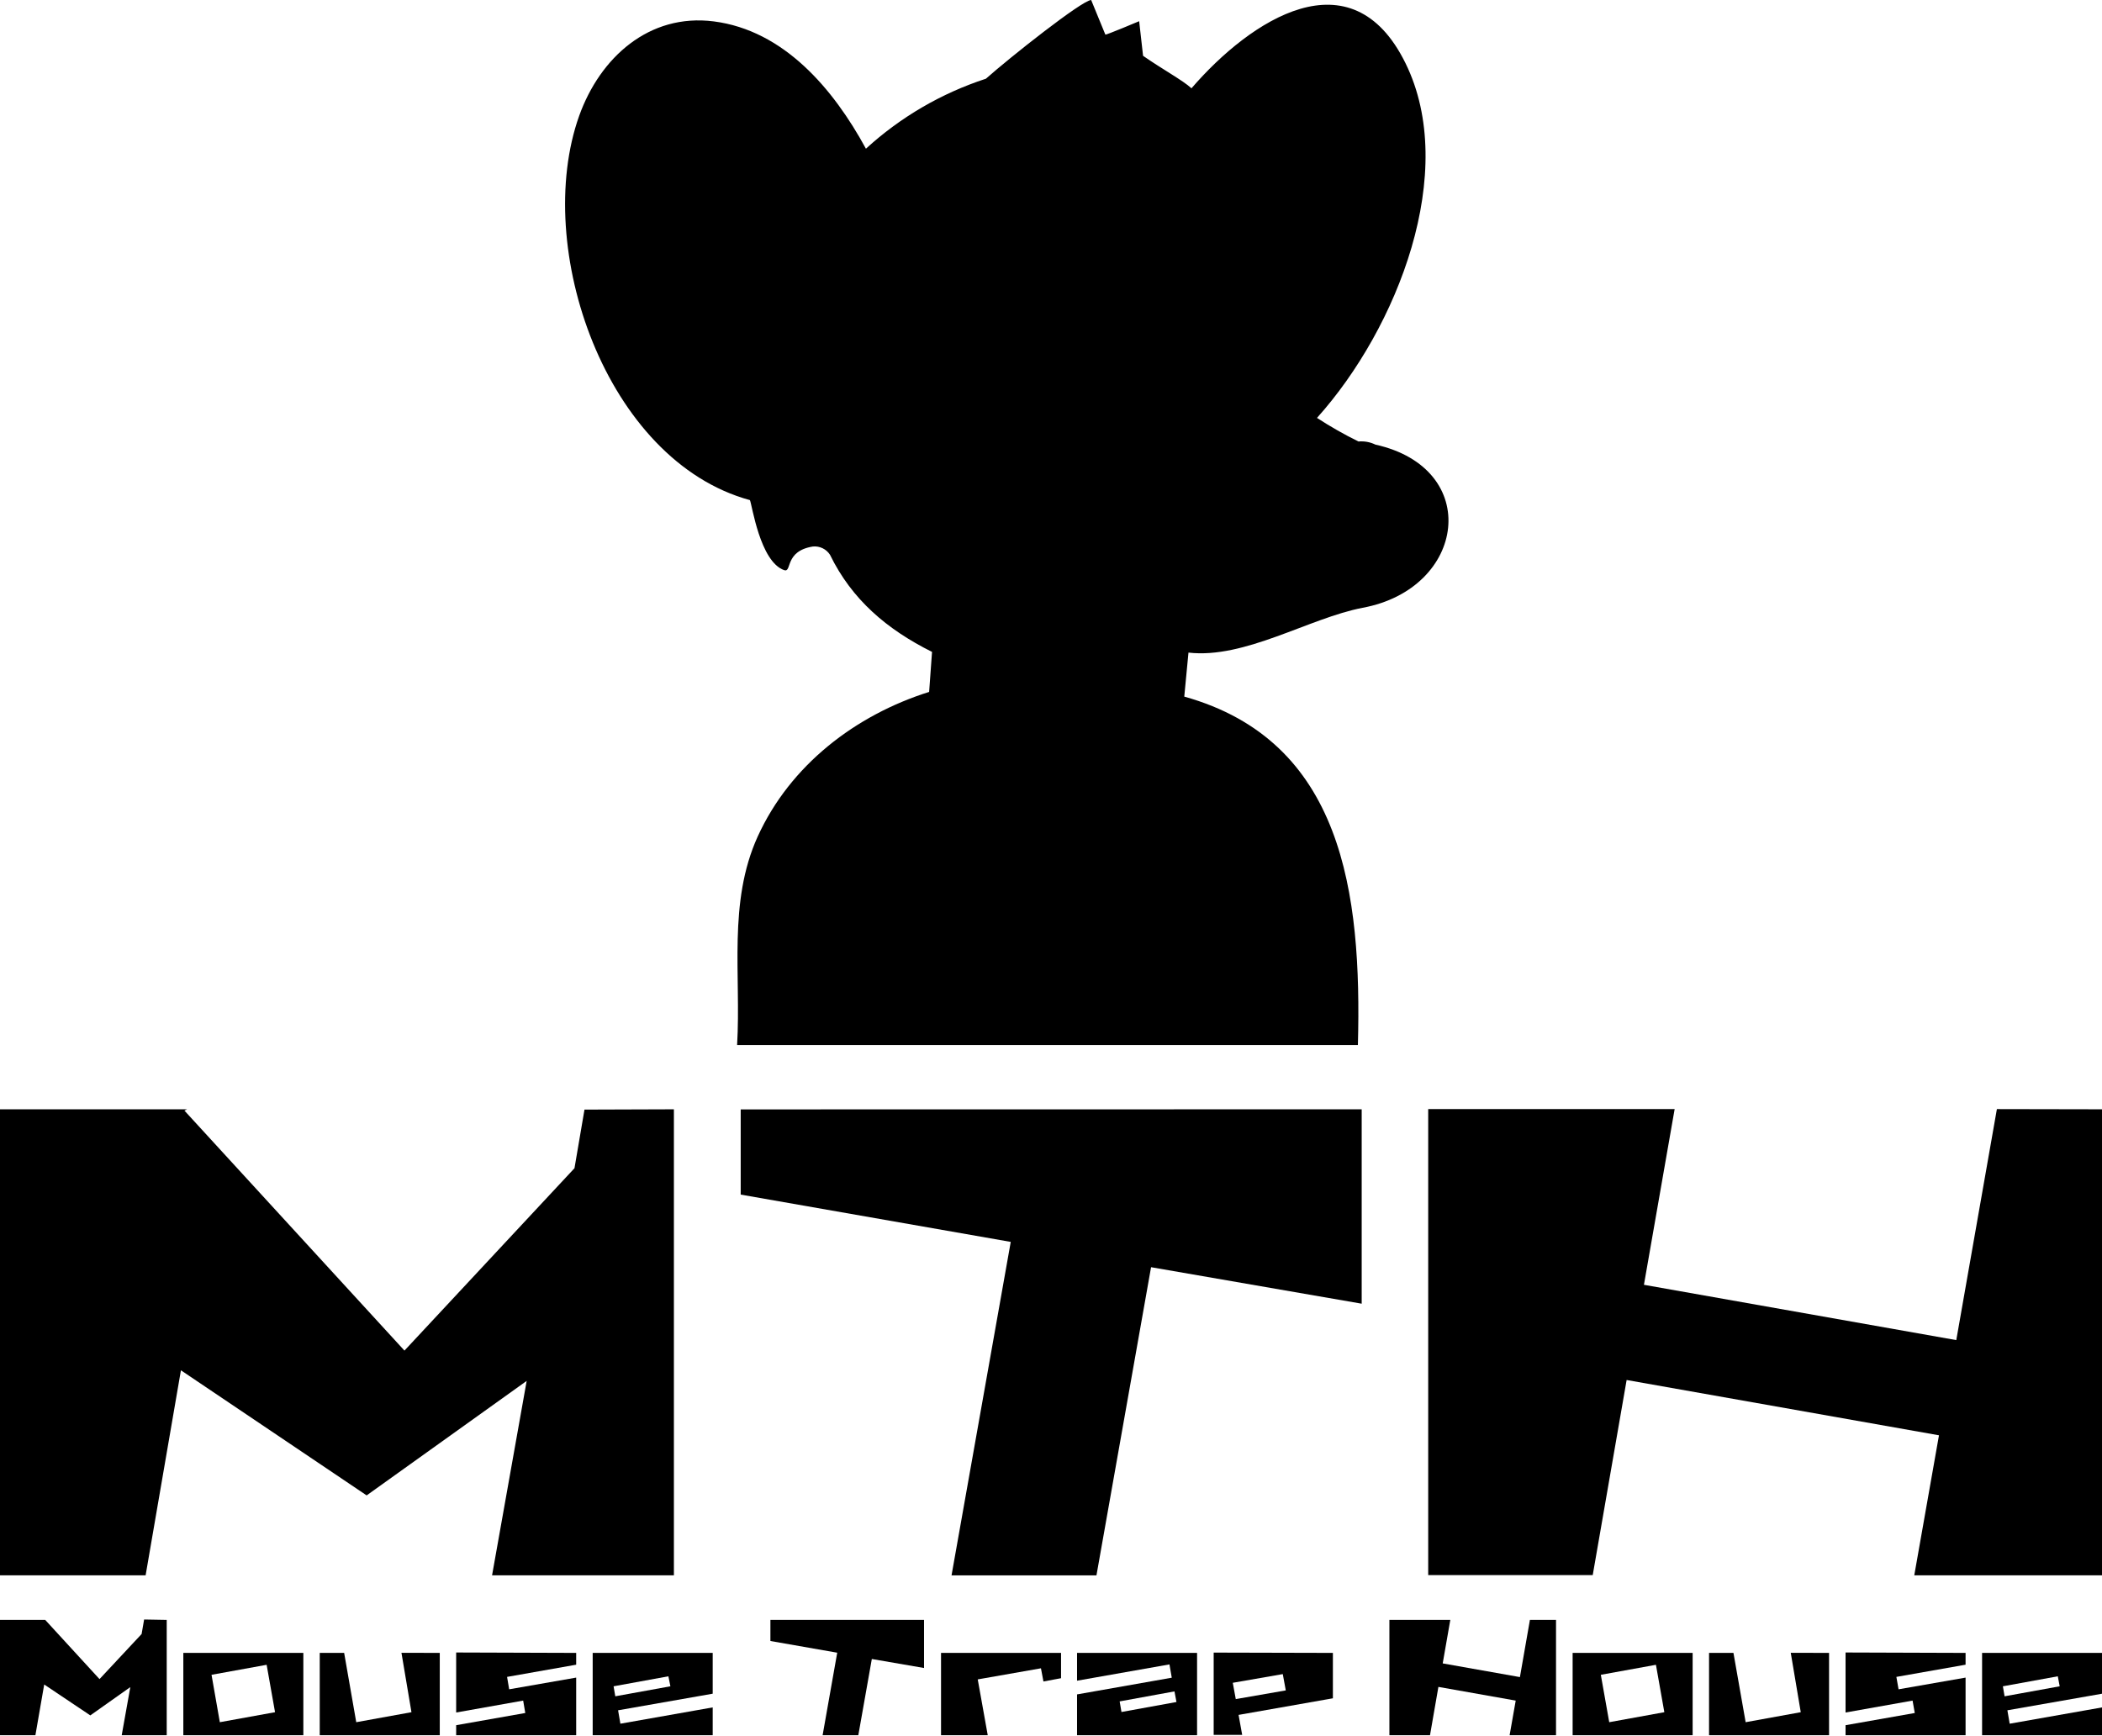
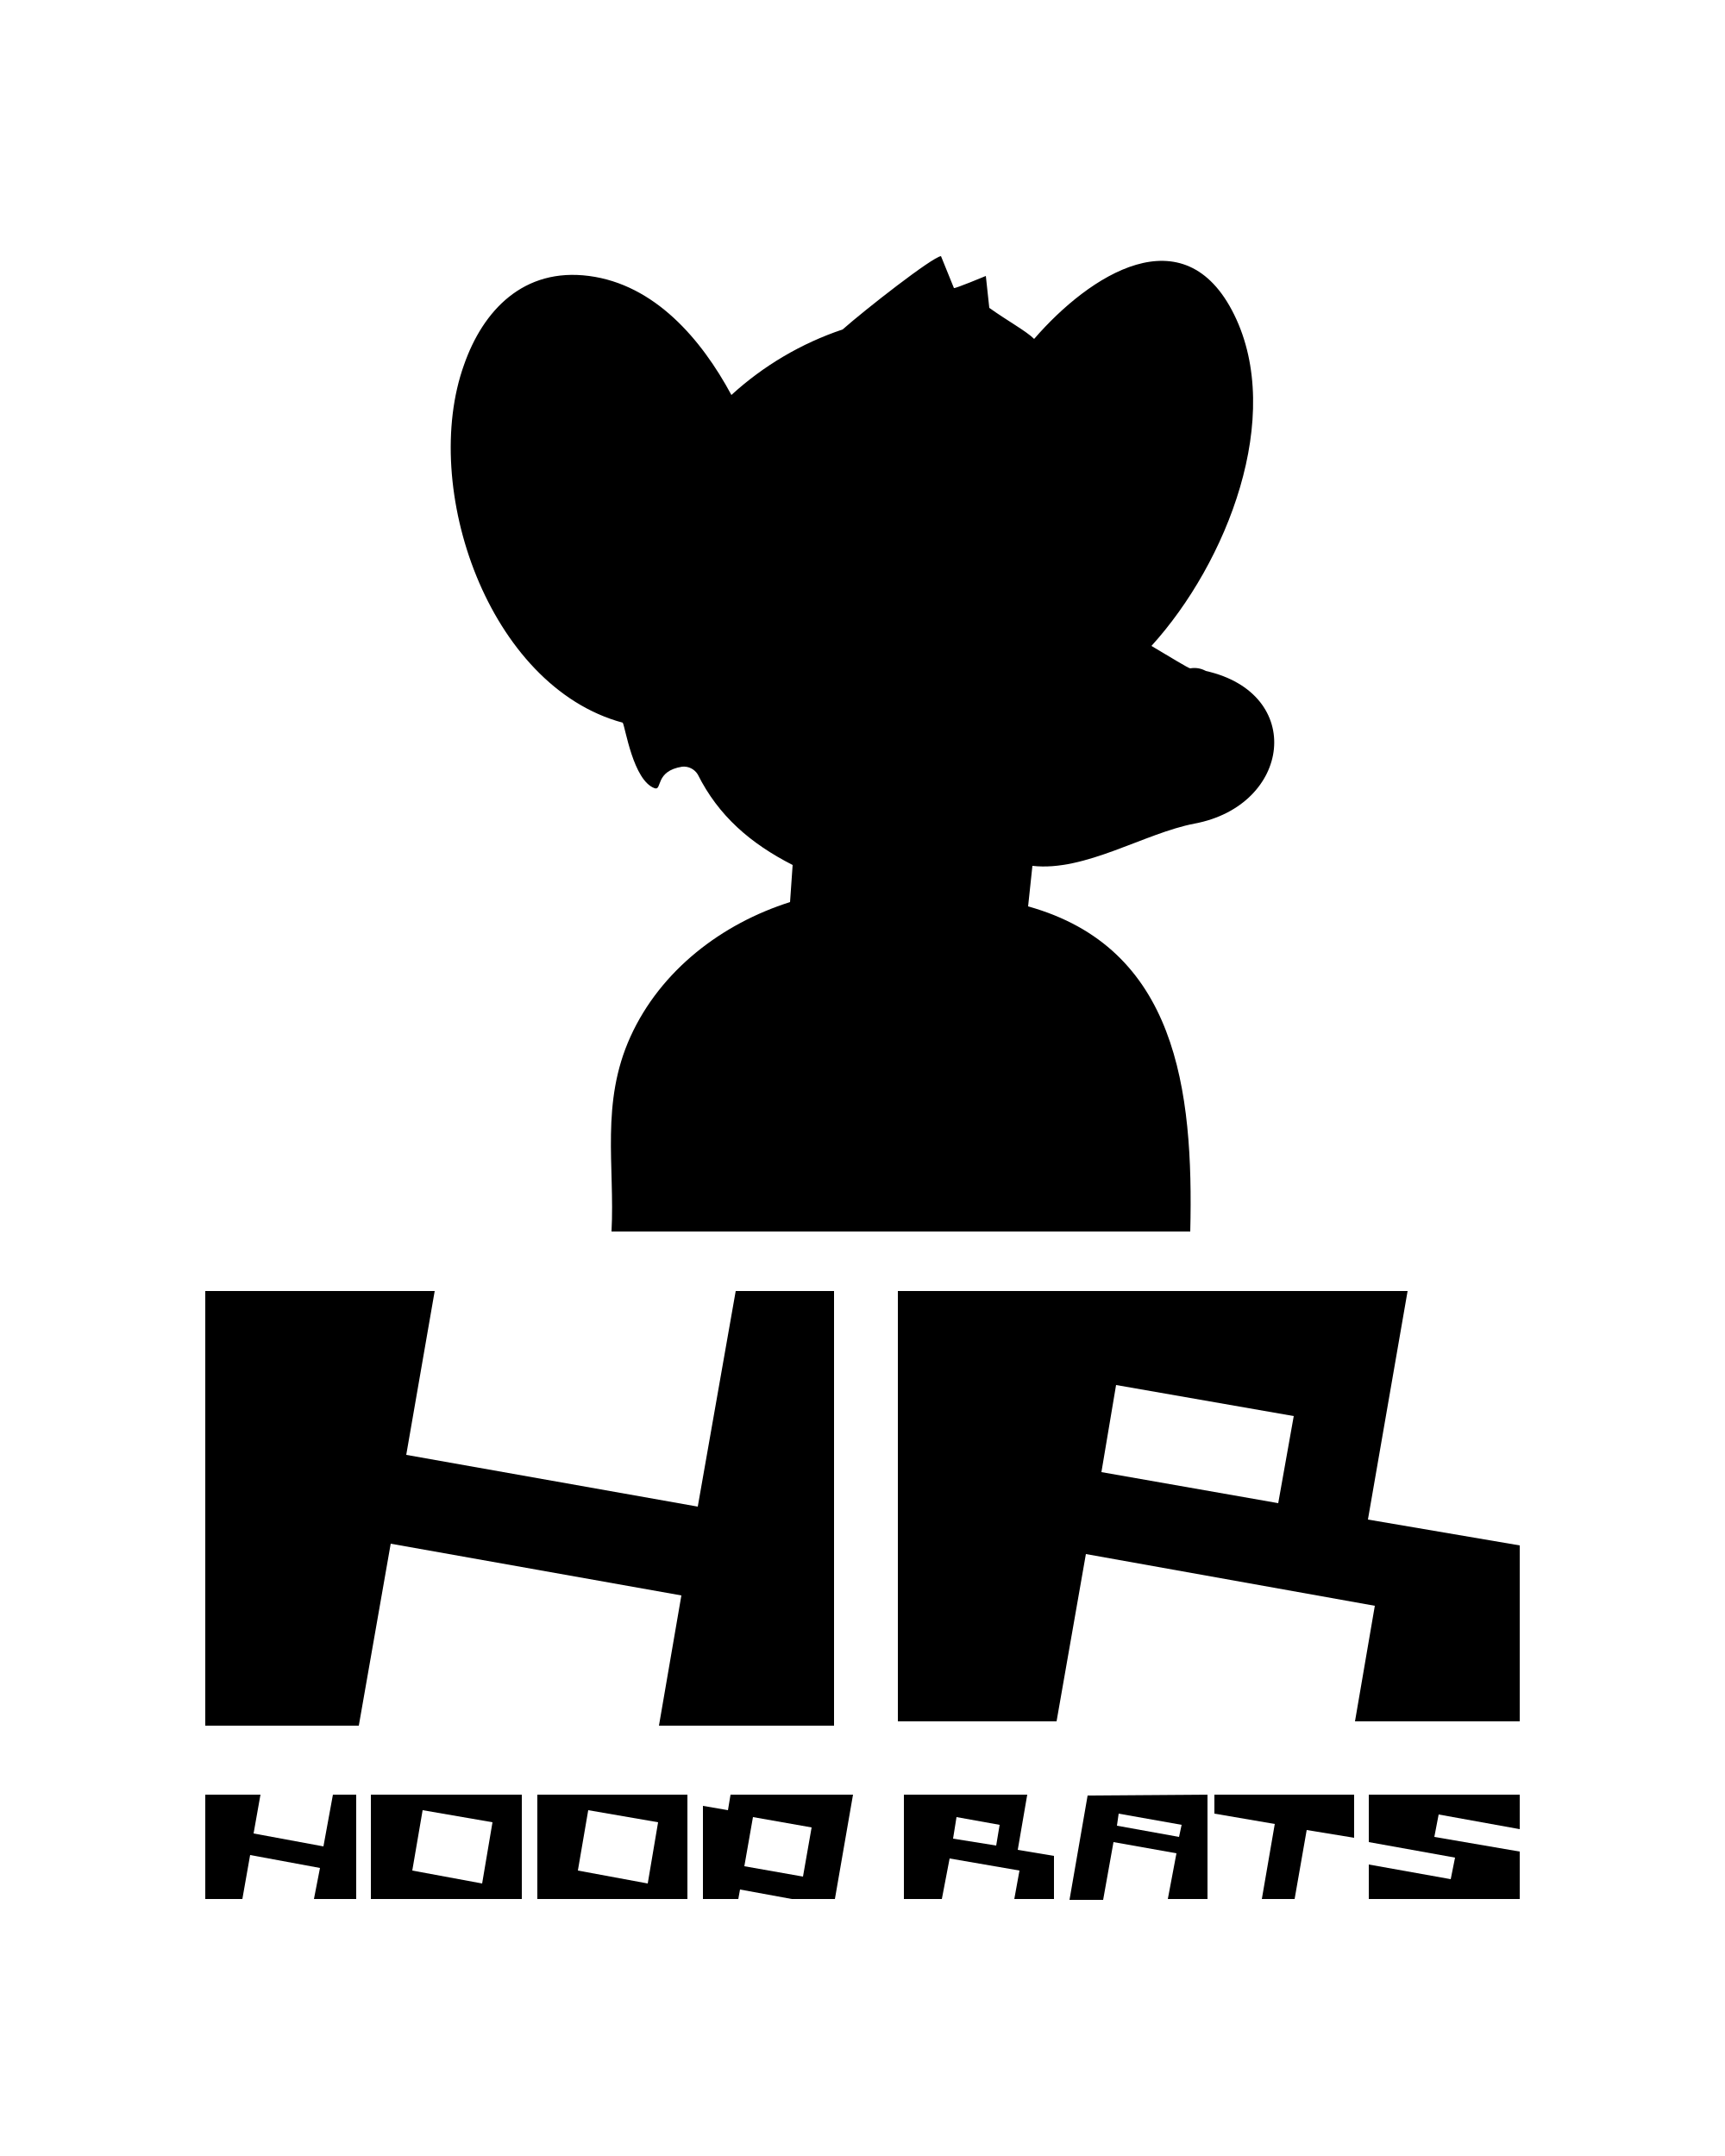
- <svg xmlns="http://www.w3.org/2000/svg" id="Layer_1" data-name="Layer 1" viewBox="0 0 210.17 173.52">
-   <path d="M992.43,4535.74a3.19,3.19,0,0,0-1.69-.31,39.55,39.55,0,0,1-4.15-2.36c8.08-9,14.18-24.64,8.85-35.47-5.41-11-15.5-4.33-21.4,2.51-.85-.79-2.94-1.92-4.84-3.25l-.39-3.46s-3.32,1.4-3.38,1.34l-1.42-3.46c-.94.05-8.14,5.75-10.52,7.87a32.91,32.91,0,0,0-12,7c-3.26-6-8.21-11.83-15.21-12.73-6.48-.83-11.38,3.63-13.46,9.44-4.69,13.15,2.65,34.5,17.07,38.43.22.47,1,6.13,3.41,7,.83.3,0-1.9,2.89-2.36a1.83,1.83,0,0,1,1.71.83c2.18,4.47,5.67,7.45,10.2,9.71l-.29,4c-7.36,2.32-13.88,7.31-17.14,14.46-3,6.61-1.65,13.83-2.06,20.85h62.07c.4-15.22-1.5-30.4-17.36-34.84l.42-4.4c5.63.65,12.08-3.46,17.41-4.48C1001.52,4550.14,1003.15,4538.12,992.43,4535.74Z" transform="translate(-854.91 -4491.28)" />
-   <path d="M871.58,4653.27v11.53h-4.5l.86-4.81-4,2.83-4.61-3.09-.88,5.07h-3.59v-11.53h4.63l-.06,0,5.43,5.92,4.21-4.51.25-1.45Z" transform="translate(-854.91 -4491.28)" />
-   <path d="M873.24,4656.57h12v8.23h-12Zm3.65,6.93,5.52-1-.84-4.74-5.51,1Z" transform="translate(-854.91 -4491.28)" />
-   <path d="M898.88,4656.57v8.23h-12v-8.23h2.44l1.21,6.93,5.52-1-1-5.94Z" transform="translate(-854.91 -4491.28)" />
-   <path d="M912.52,4656.57v1.18l-6.91,1.22.21,1.24,6.7-1.17v5.76h-12v-1l6.91-1.22-.21-1.24-6.7,1.19v-6Z" transform="translate(-854.91 -4491.28)" />
-   <path d="M926.17,4656.57v4.08l-9.46,1.66.23,1.34,9.23-1.63v2.78h-12v-8.23Zm-9.74,4.34,5.51-1-.2-1-5.48,1Z" transform="translate(-854.91 -4491.28)" />
-   <path d="M947.3,4653.27v4.81l-5.22-.9-1.35,7.62h-3.57l1.46-8.25-6.68-1.17v-2.11Z" transform="translate(-854.91 -4491.28)" />
-   <path d="M961,4656.57v2.53l-1.76.33-.25-1.32-6.32,1.11,1,5.58H949v-8.23Z" transform="translate(-854.91 -4491.28)" />
-   <path d="M974.6,4656.57v8.23h-12v-4.08l9.47-1.67-.23-1.33-9.24,1.63v-2.78Zm-7.56,5.91,5.5-1-.2-1.06-5.48,1Z" transform="translate(-854.91 -4491.28)" />
-   <path d="M988.18,4656.57v4.54l-9.43,1.66.36,2h-2.85v-8.23Zm-9.71,4.62,5-.87-.3-1.63-5,.87Z" transform="translate(-854.91 -4491.28)" />
-   <path d="M1010.49,4653.27v11.53h-4.64l.61-3.46-7.73-1.37-.84,4.83h-4.06v-11.53h6.09l-.76,4.35,7.72,1.37,1-5.72Z" transform="translate(-854.91 -4491.28)" />
-   <path d="M1012.15,4656.57h12v8.23h-12Zm3.66,6.93,5.51-1-.84-4.74-5.51,1Z" transform="translate(-854.91 -4491.28)" />
-   <path d="M1037.79,4656.57v8.23h-12v-8.23h2.44l1.22,6.93,5.51-1-1-5.94Z" transform="translate(-854.91 -4491.28)" />
-   <path d="M1051.44,4656.57v1.18l-6.92,1.22.22,1.24,6.7-1.17v5.76h-12v-1l6.92-1.22-.22-1.24-6.7,1.19v-6Z" transform="translate(-854.91 -4491.28)" />
-   <path d="M1065.09,4656.57v4.08l-9.47,1.66.23,1.34,9.24-1.63v2.78h-12v-8.23Zm-9.75,4.34,5.51-1-.19-1-5.49,1Z" transform="translate(-854.91 -4491.28)" />
-   <path d="M922.29,4602.21v46.6H904.11l3.46-19.44-16,11.45L873,4628.31l-3.53,20.5H854.91v-46.6h18.71l-.27.13,22,24,17-18.24,1-5.86Z" transform="translate(-854.91 -4491.28)" />
-   <path d="M991.06,4602.21v19.44L970,4618l-5.46,30.82H950.05l5.92-33.35-27-4.73v-8.52Z" transform="translate(-854.91 -4491.28)" />
-   <path d="M1065.09,4602.21v46.6h-18.78l2.47-14-31.23-5.53-3.39,19.51H997.71v-46.6h24.64l-3.07,17.57,31.23,5.53,4.06-23.1Z" transform="translate(-854.91 -4491.28)" />
+ <svg xmlns="http://www.w3.org/2000/svg" id="Layer_1" data-name="Layer 1" viewBox="0 0 200 250">
+   <path d="M139.8,77.8a2.7,2.7,0,0,0-1.8-.3c-.2,0-2.3-1.3-4.5-2.6,8.8-9.7,15.4-26.6,9.6-38.4s-16.8-4.6-23.2,2.8c-.9-.9-3.1-2.1-5.2-3.6l-.4-3.7s-3.6,1.5-3.7,1.4l-1.5-3.7c-1,.1-8.8,6.2-11.4,8.5a36.2,36.2,0,0,0-12.9,7.6C81.3,39.3,75.9,33,68.3,32S56,36,53.8,42.3c-5.1,14.2,2.8,37.3,18.4,41.5.3.5,1.2,6.7,3.7,7.6.9.3,0-2,3.2-2.5a1.9,1.9,0,0,1,1.8.9c2.4,4.8,6.1,8,11,10.5l-.3,4.3c-7.9,2.5-15,7.9-18.5,15.6s-1.8,15-2.2,22.6H138c.4-16.5-1.6-32.9-18.8-37.7l.5-4.7c6.1.7,13-3.8,18.8-4.9C149.7,93.4,151.4,80.4,139.8,77.8Z" />
+   <path d="M41.3,208.1v12.1H36.4l.7-3.6L29,215.1l-.9,5.1H23.8V208.1h6.4l-.8,4.5,8.1,1.5,1.1-6Z" />
+   <path d="M43,208.1H60.5v12.1H43Zm12.9,10.3,1.2-7.1L49,209.9l-1.2,7Z" />
+   <path d="M62.3,208.1H79.7v12.1H62.3Zm12.8,10.3,1.2-7.1-8.1-1.4-1.2,7Z" />
+   <path d="M98.9,208.1h0l-2.1,12.1h-5l-6-1.1-.2,1.1H81.5V209.4l2.9.5.3-1.8Zm-5.8,9.5,1-5.7-6.8-1.2-1,5.7Z" />
+   <path d="M119.1,208.1l-1.1,6.4,4.2.7v5h-4.6l.6-3.3-8.1-1.4-.9,4.7h-4.4V208.1Zm-3.6,5.9.4-2.4-5-.9-.4,2.5Z" />
+   <path d="M140,208.1v12.1h-4.6l1-5.3-7.3-1.3-1.2,6.7H124l2.1-12.1Zm-3.3,4.9.3-1.4-7.3-1.3-.2,1.4Z" />
+   <path d="M157,208.1v5l-5.5-.9-1.4,8h-3.8l1.5-8.7-7-1.2v-2.2Z" />
+   <path d="M176.2,208.1v4l-9.4-1.7-.5,2.6,9.9,1.7v5.5H158.7v-4l9.5,1.7.5-2.5-10-1.8v-5.5Z" />
+   <polygon points="80.9 174.7 47.1 168.7 50.4 149.7 23.8 149.7 23.8 200.1 41.6 200.1 45.3 179 79 185 76.4 200.1 96.7 200.1 96.7 149.7 85.3 149.7 80.9 174.7" />
+   <path d="M158.6,176.2l4.6-26.5H104.1v49.9h18.4l3.4-19.4,33.5,6-2.3,13.4h19.1V179.2Zm-10.4-1.9-20.5-3.6,1.7-10.1,20.6,3.6Z" />
</svg>
